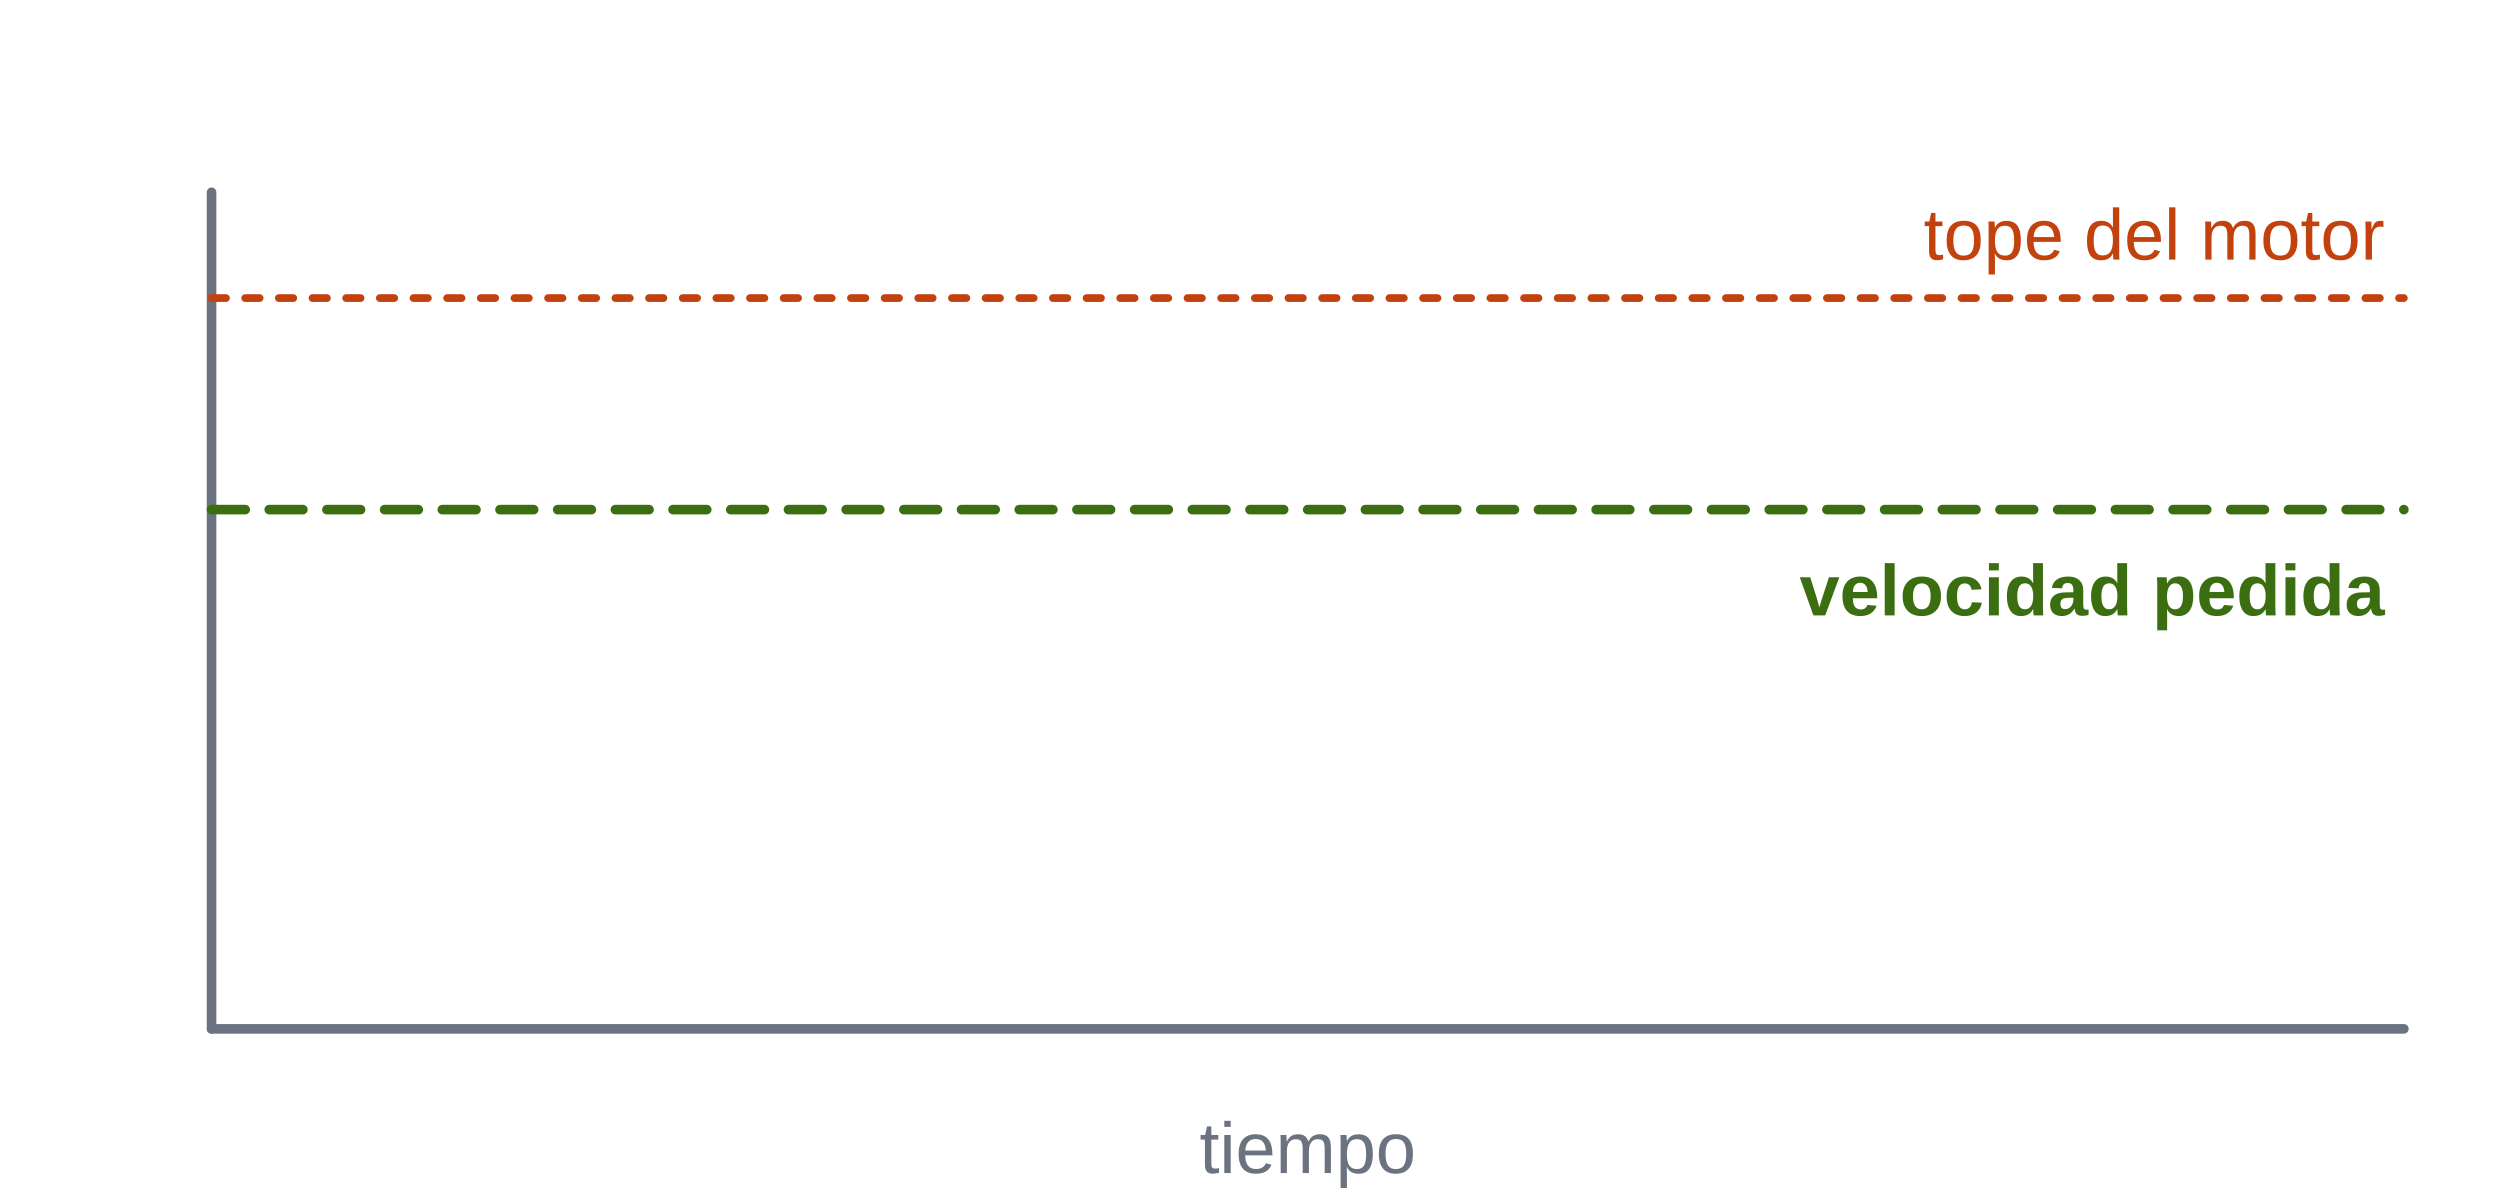
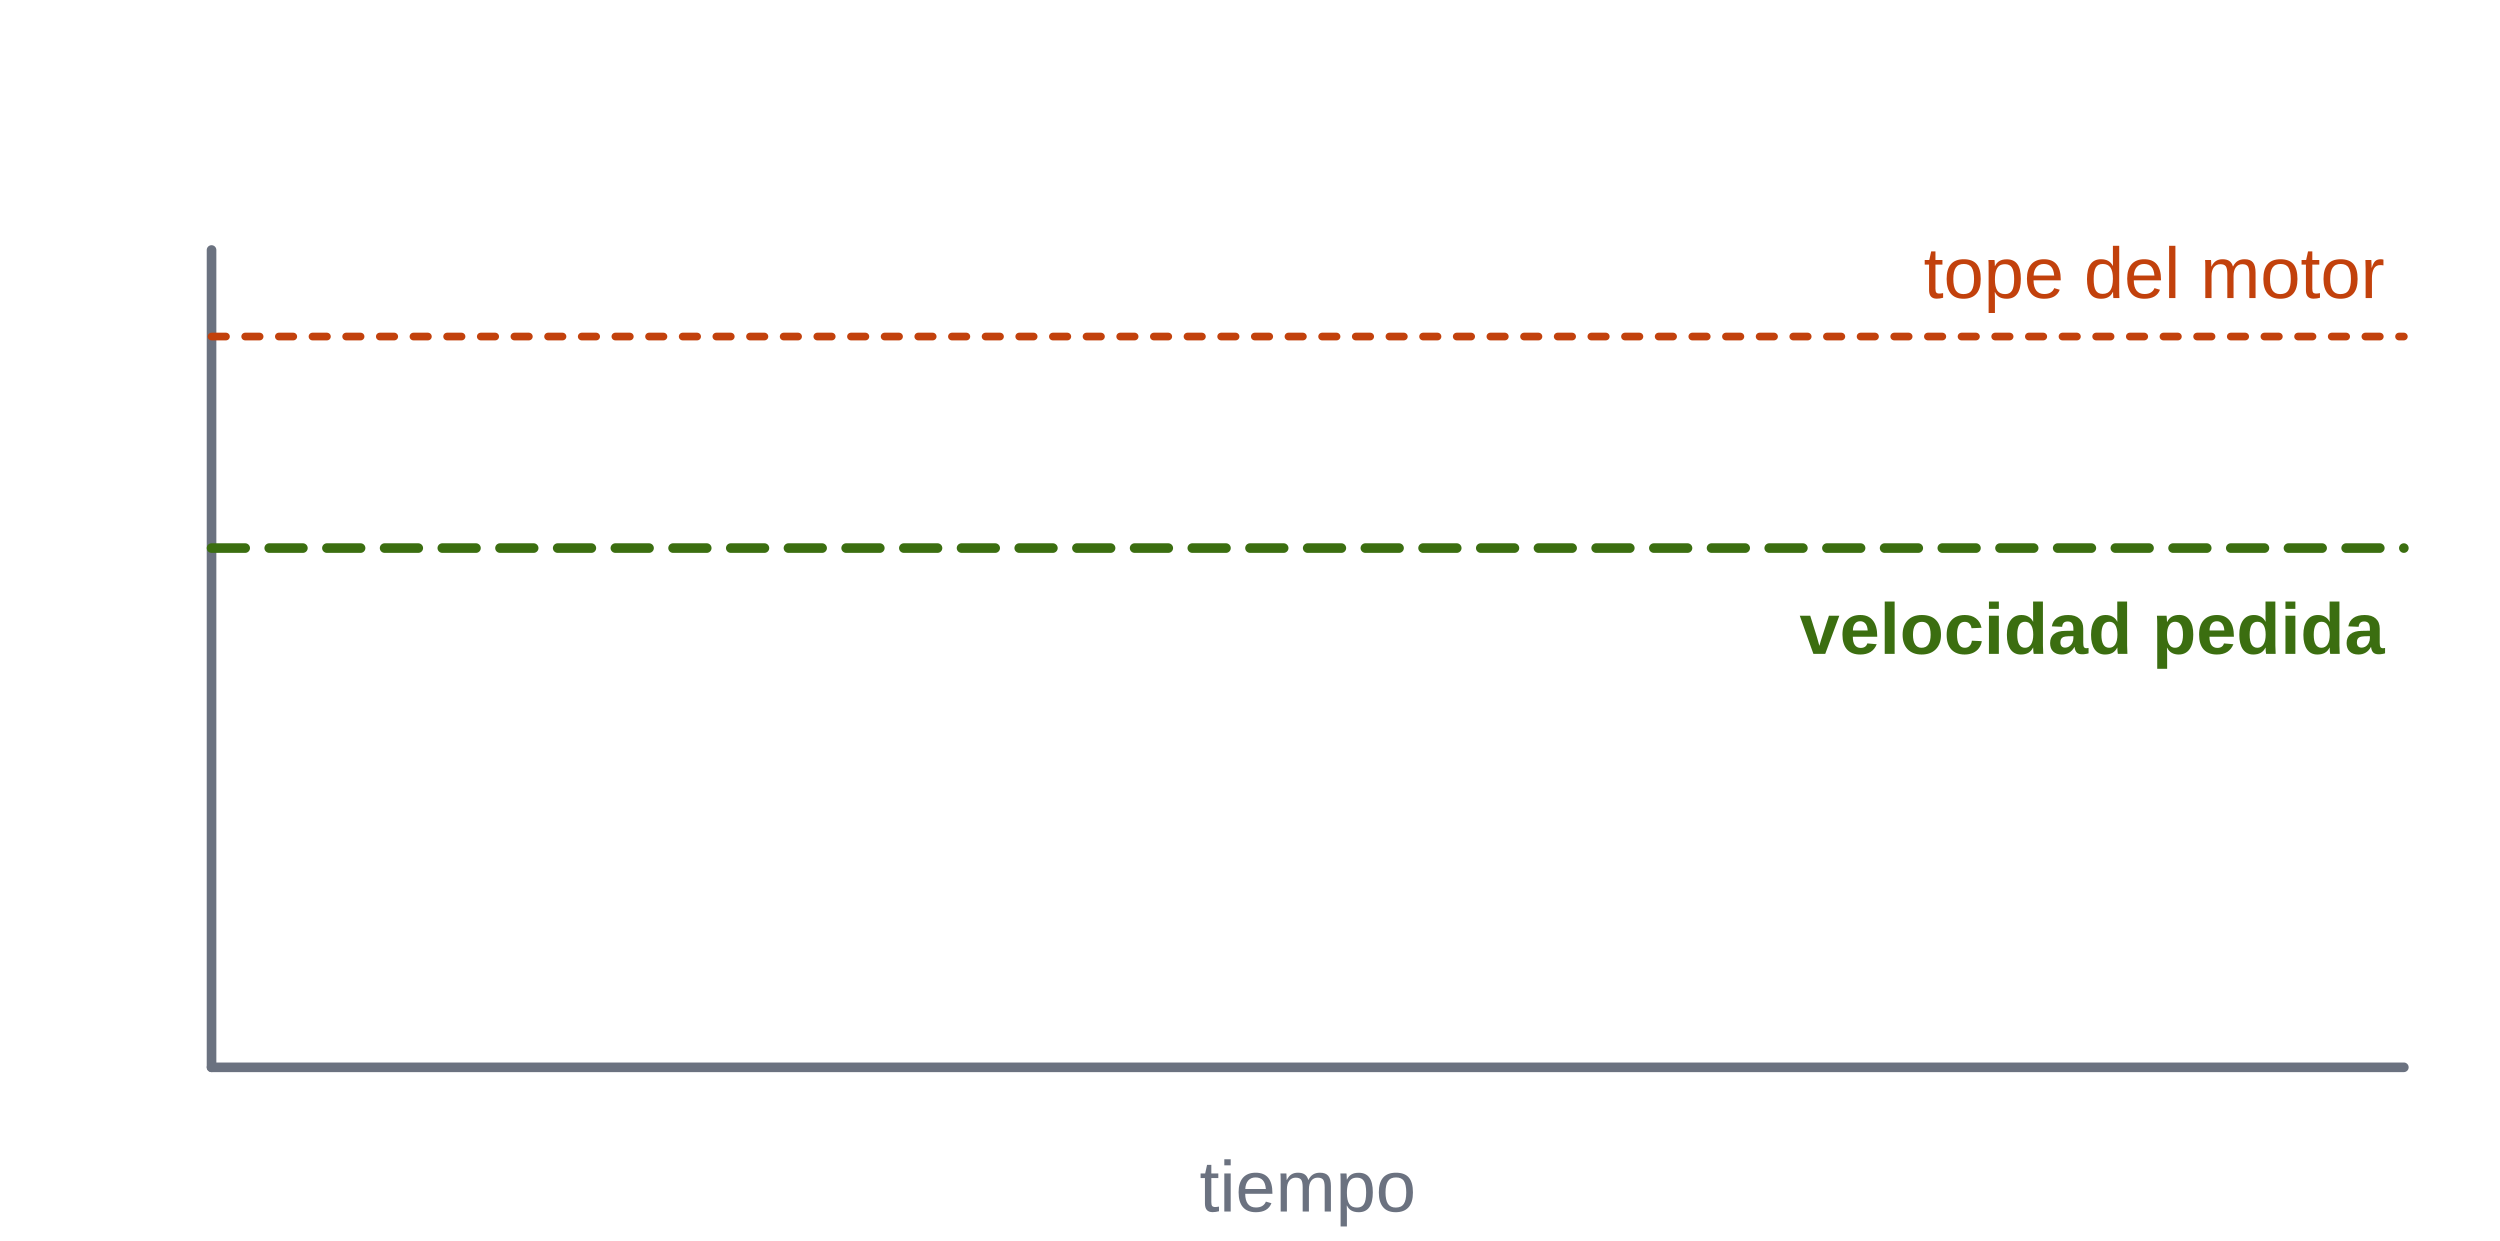
- <svg xmlns="http://www.w3.org/2000/svg" width="520" height="250" viewBox="0 0 520 250">
-   <line x1="44.0" y1="214.0" x2="500.0" y2="214.0" stroke="#6B7280" stroke-width="2" stroke-linecap="round" opacity="1" />
-   <line x1="44.0" y1="40.0" x2="44.0" y2="214.0" stroke="#6B7280" stroke-width="2" stroke-linecap="round" opacity="1" />
-   <line x1="44.0" y1="106.0" x2="500.0" y2="106.0" stroke="#3B6E10" stroke-width="2" stroke-linecap="round" stroke-dasharray="7 5" opacity="1" />
-   <text x="496.0" y="128.0" font-family="Calibri, Carlito, Arial, sans-serif" font-size="15" font-weight="bold" fill="#3B6E10" text-anchor="end">velocidad pedida</text>
-   <line x1="44.0" y1="62.0" x2="500.0" y2="62.0" stroke="#C2410C" stroke-width="1.6" stroke-linecap="round" stroke-dasharray="3 4" opacity="1" />
-   <text x="496.0" y="54.0" font-family="Calibri, Carlito, Arial, sans-serif" font-size="15" font-weight="normal" fill="#C2410C" text-anchor="end">tope del motor</text>
-   <text x="272.0" y="244.0" font-family="Calibri, Carlito, Arial, sans-serif" font-size="15" font-weight="normal" fill="#6B7280" text-anchor="middle">tiempo</text>
+ <svg xmlns="http://www.w3.org/2000/svg" width="520" height="258" viewBox="0 0 520 258">
+   <line x1="44.0" y1="222.0" x2="500.0" y2="222.0" stroke="#6B7280" stroke-width="2" stroke-linecap="round" opacity="1" />
+   <line x1="44.0" y1="52.0" x2="44.0" y2="222.0" stroke="#6B7280" stroke-width="2" stroke-linecap="round" opacity="1" />
+   <line x1="44.0" y1="114.0" x2="500.0" y2="114.0" stroke="#3B6E10" stroke-width="2" stroke-linecap="round" stroke-dasharray="7 5" opacity="1" />
+   <text x="496.0" y="136.0" font-family="Calibri, Carlito, Arial, sans-serif" font-size="15" font-weight="bold" fill="#3B6E10" text-anchor="end">velocidad pedida</text>
+   <line x1="44.0" y1="70.0" x2="500.0" y2="70.0" stroke="#C2410C" stroke-width="1.6" stroke-linecap="round" stroke-dasharray="3 4" opacity="1" />
+   <text x="496.0" y="62.0" font-family="Calibri, Carlito, Arial, sans-serif" font-size="15" font-weight="normal" fill="#C2410C" text-anchor="end">tope del motor</text>
+   <text x="272.0" y="252.0" font-family="Calibri, Carlito, Arial, sans-serif" font-size="15" font-weight="normal" fill="#6B7280" text-anchor="middle">tiempo</text>
</svg>
